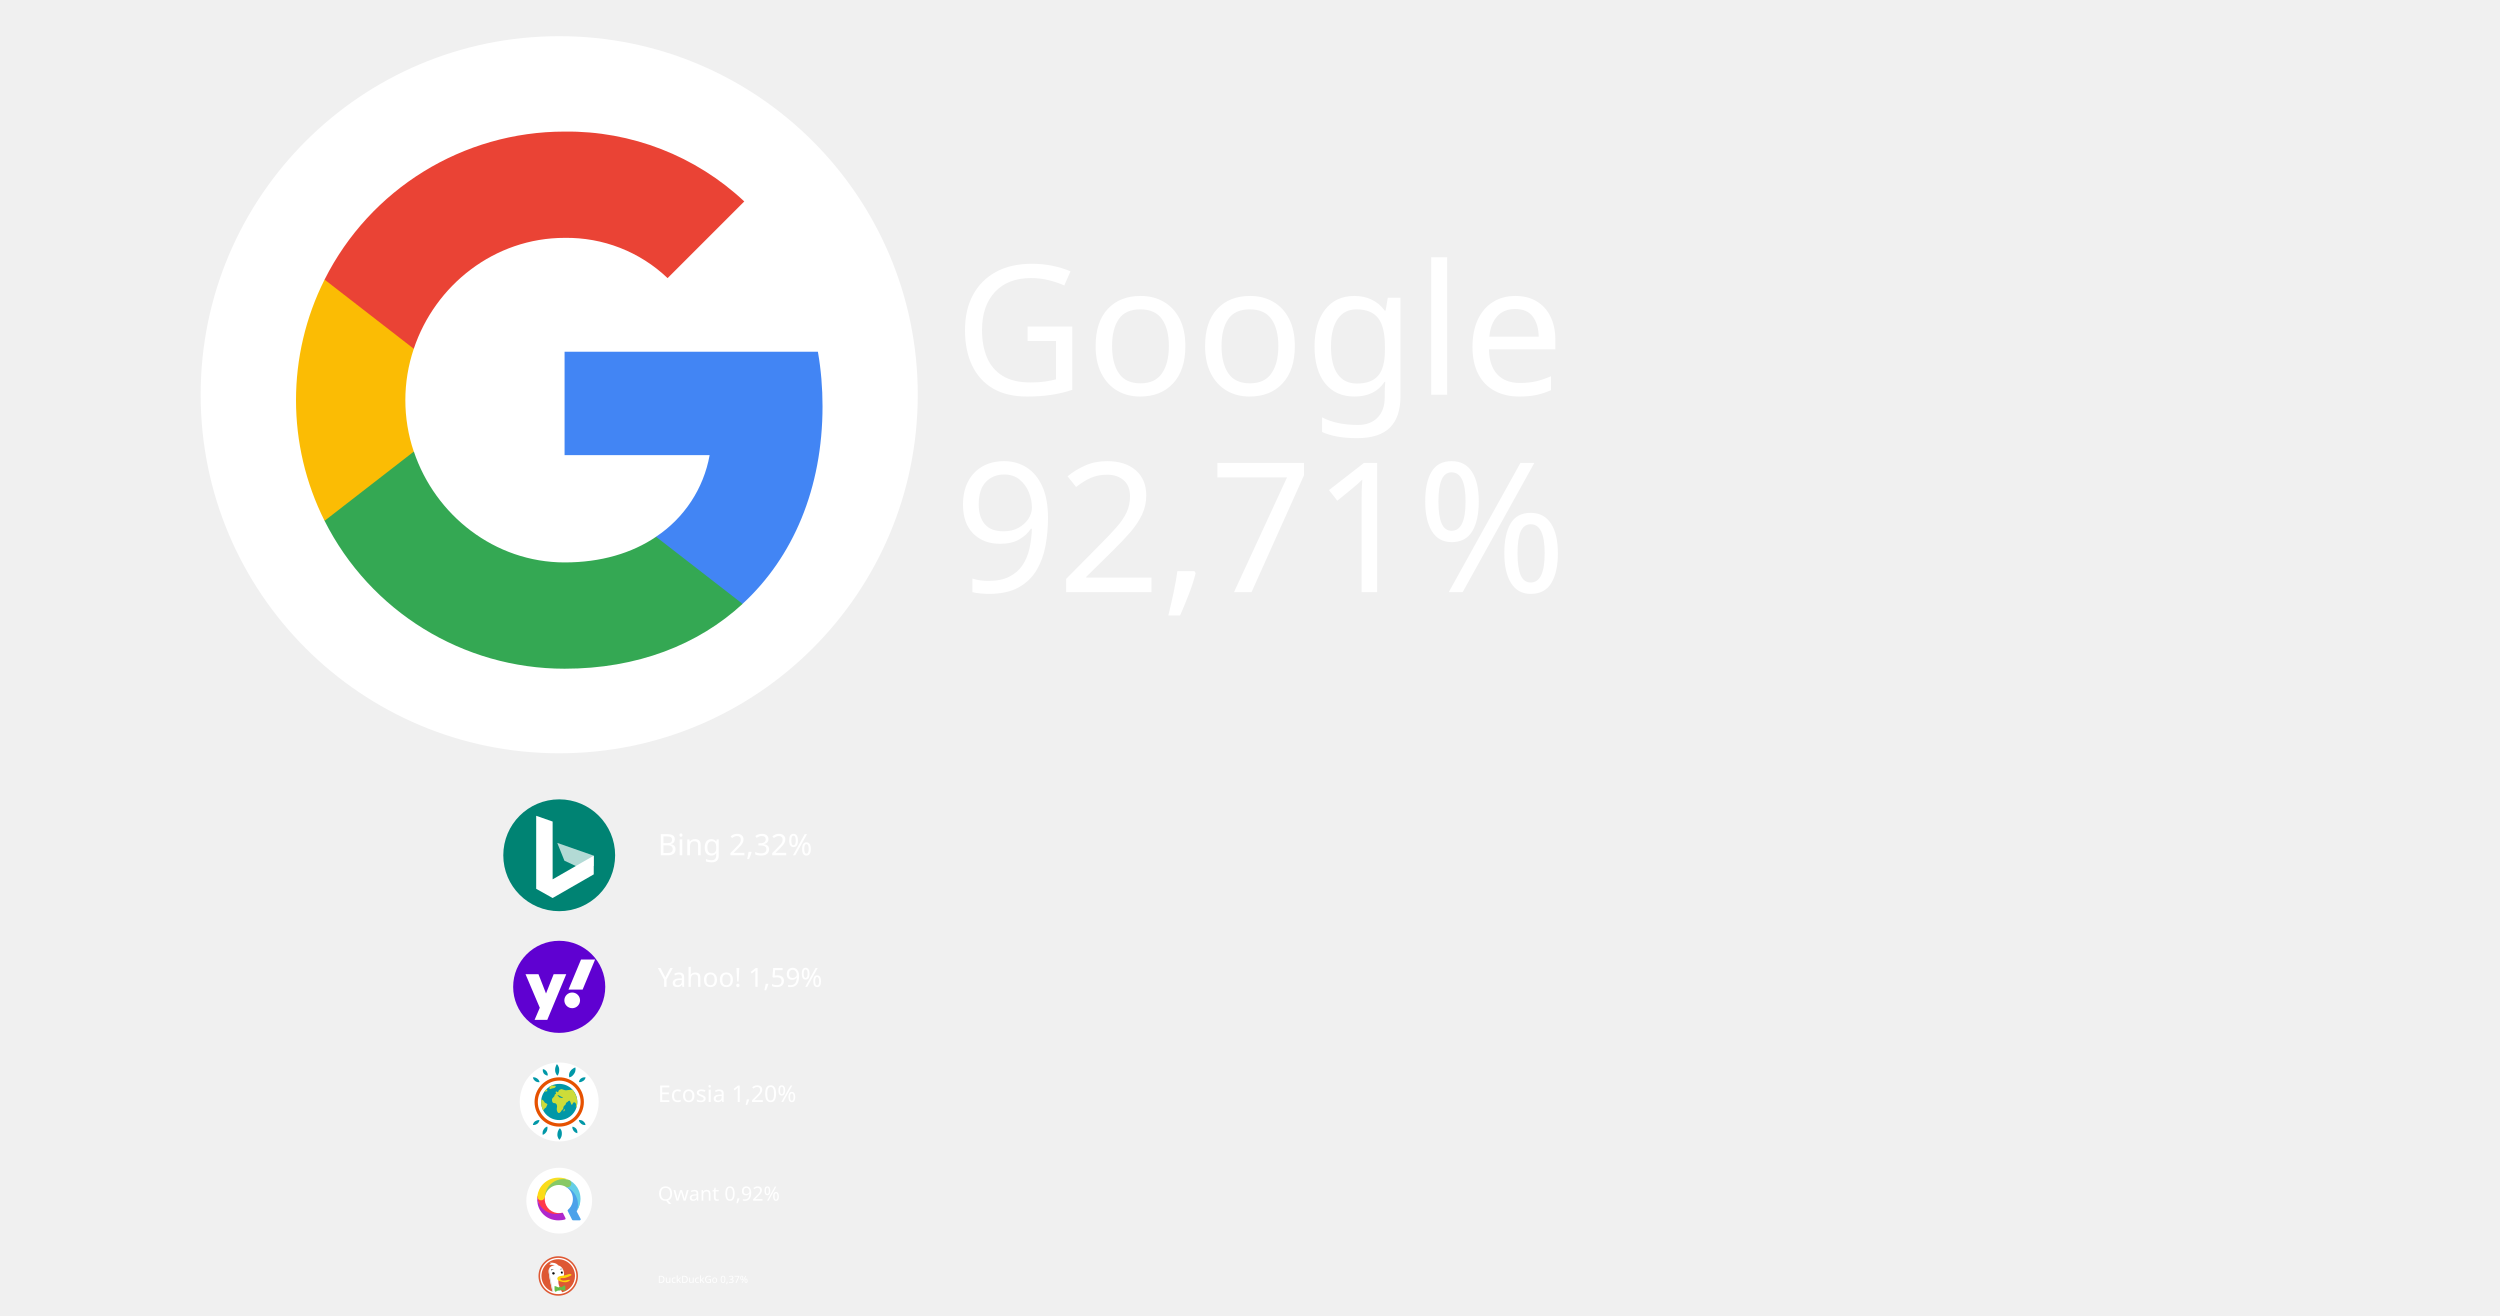
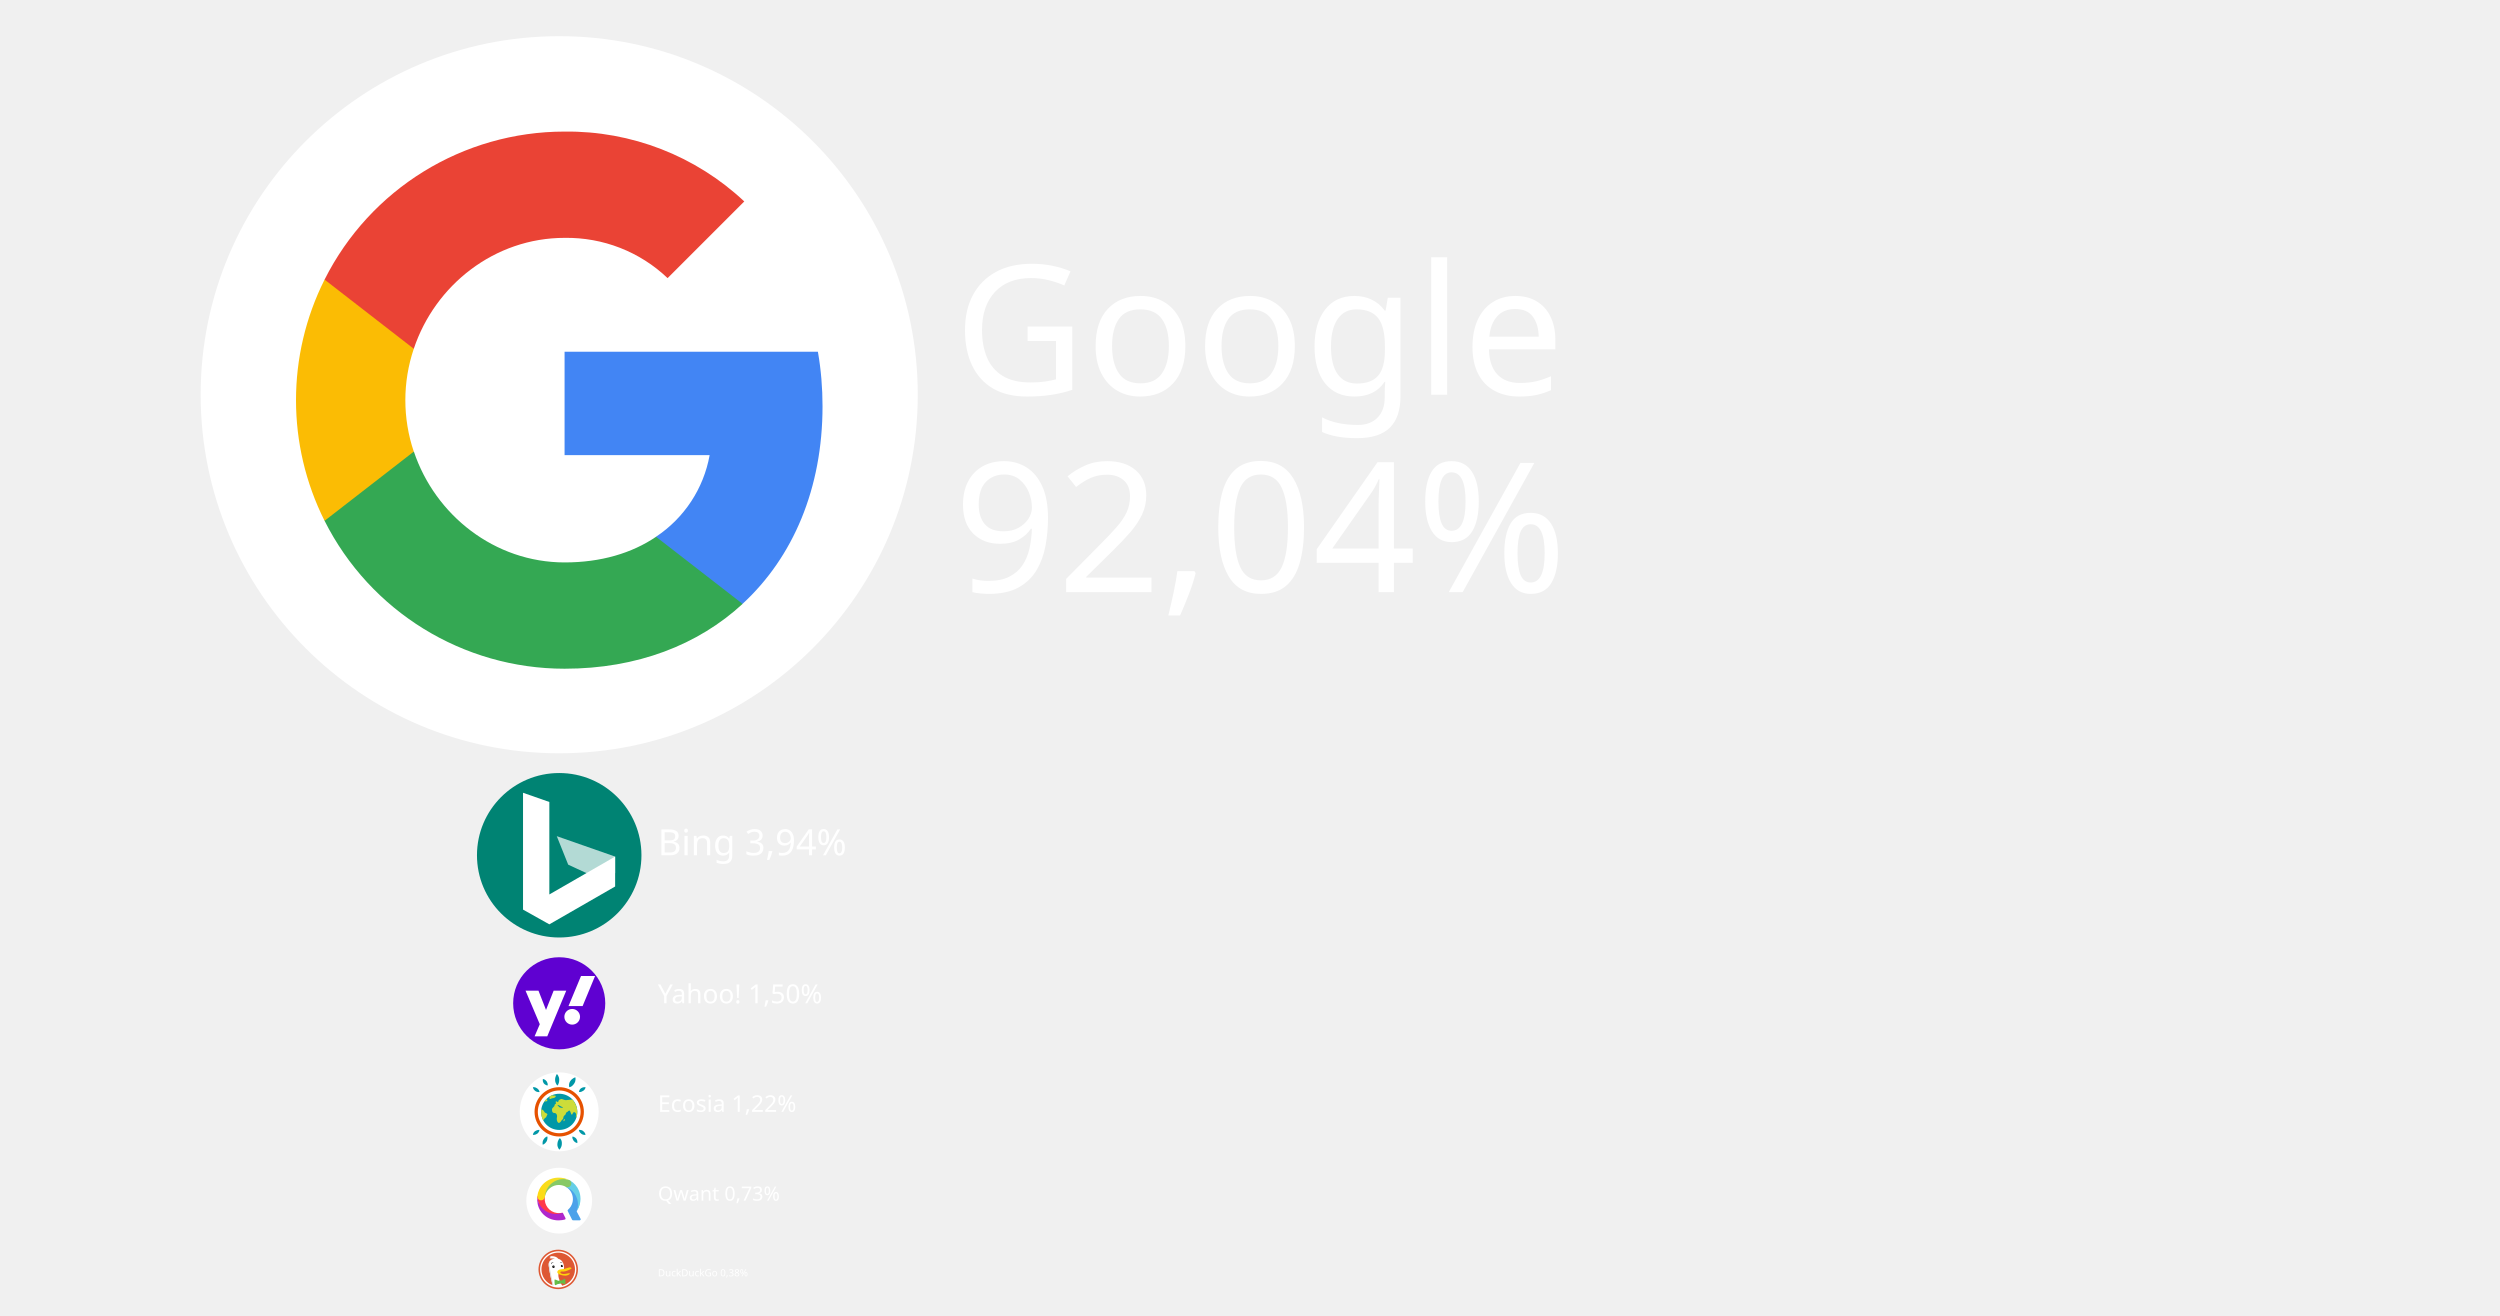
<svg xmlns="http://www.w3.org/2000/svg" width="760px" height="400px" version="1.1">
  <g>
    <g color="white" id="google" transform="translate(0,-50)">
      <circle cx="170" cy="170" r="109" fill="currentColor">
            </circle>
      <text x="290" y="170" font-family="Verdana" font-size="55" fill="white">Google</text>
-       <text x="290" y="230" font-family="Verdana" font-size="55" fill="white">92,71%</text>
+       <text x="290" y="230" font-family="Verdana" font-size="55" fill="white">92,04%</text>
      <g transform="translate(90,90) scale(.3)">
        <path fill="#4285F4" d="M533.5,278.4c0-18.5-1.5-37.1-4.7-55.3H272.1v104.8h147c-6.1,33.8-25.7,63.7-54.4,82.7v68h87.7   C503.9,431.2,533.5,361.2,533.5,278.4z" />
        <path fill="#34A853" d="M272.1,544.3c73.4,0,135.3-24.1,180.4-65.7l-87.7-68c-24.4,16.6-55.9,26-92.6,26c-71,0-131.2-47.9-152.8-112.3   H28.9v70.1C75.1,486.3,169.2,544.3,272.1,544.3z" />
        <path fill="#FBBC04" d="M119.3,324.3c-11.4-33.8-11.4-70.4,0-104.2V150H28.9c-38.6,76.9-38.6,167.5,0,244.4L119.3,324.3z" />
        <path fill="#EA4335" d="M272.1,107.7c38.8-0.6,76.3,14,104.4,40.8l0,0l77.7-77.7C405,24.6,339.7-0.8,272.1,0C169.2,0,75.1,58,28.9,150   l90.4,70.1C140.8,155.6,201.1,107.7,272.1,107.7z" />
      </g>
    </g>
    <g color="#008373" id="bing" transform="translate(0,260)">
-       <circle cx="170" cy="0" r="17" fill="currentColor" />
-       <text x="200" y="0" font-family="Verdana" font-size="9" fill="white">Bing 2,32%</text>
-       <g transform="translate(163,-12) scale(.5)">
+       <circle cx="170" cy="0" r="25" fill="currentColor" />
+       <text x="200" y="0" font-family="Verdana" font-size="11" fill="white">Bing 3,94%</text>
+       <g transform="translate(159,-19) scale(.8)">
        <path fill="white" d="M35 24.25l-22.177-7.761 4.338 10.82 6.923 3.225h10.916v-6.284z" opacity=".7" />
        <path fill="white" d="M10 38.642v-35.142l-10-3.5v44.4l10 5.6 25-14.382v-11.368z" />
      </g>
    </g>
-     <g id="yahoo" color="#5f01d1" transform="translate(0,300)">
+     <g id="yahoo" color="#5f01d1" transform="translate(0,305)">
      <circle cx="170" cy="0" r="14" fill="currentColor" />
-       <text x="200" y="0" font-family="Verdana" font-size="8" fill="white">Yahoo! 1,59%</text>
+       <text x="200" y="0" font-family="Verdana" font-size="8" fill="white">Yahoo! 1,50%</text>
      <g transform="translate(180,2) scale(0.25)" color="white">
        <path fill="currentColor" d="m -260.955,-23.352 h 15.741 l 9.166,23.45 9.285,-23.45 h 15.326 l -23.078,55.513 h -15.424 l 6.317,-14.71 z" transform="translate(180,0)" />
        <circle fill="currentColor" cx="-24.212" cy="8.425" r="9.535" />
        <path fill="currentColor" d="M -11.543,-4.614 H -28.71 L -13.474,-41.214 H 3.628 Z" />
      </g>
    </g>
-     <g id="ecosia" color="white" transform="translate(0,335)">
+     <g id="ecosia" color="white" transform="translate(0,338)">
      <circle cx="170" cy="0" r="12" fill="currentColor" />
-       <text x="200" y="0" font-family="Verdana" font-size="7" fill="white">Ecosia 1,20%</text>
+       <text x="200" y="0" font-family="Verdana" font-size="7" fill="white">Ecosia 1,22%</text>
      <g transform="translate(158,-12) scale(0.5)">
        <path d="M24 35c-6.102 0-11-4.898-11-11s4.898-11 11-11 11 4.898 11 11-4.898 11-11 11zM22.898 8S21.5 6.8 21.5 4.5c0-2.102 1.102-3.5 1.102-3.5S24 2.2 24 4.5C24 7.2 22.898 8 22.898 8zm7.204 1S29.5 7 30.8 5.2C32 3.5 33.8 3 33.8 3s.597 1.898-.7 3.8c-1.5 2.302-3 2.2-3 2.2zM36 11.898s0-1.398 1.398-2.296C38.602 8.8 40 9 40 9s0 1.3-1.398 2.2C37 12.3 36 11.897 36 11.897zM16.898 8s-1.5-.2-2.398-1.5c-.8-1.3-.398-2.5-.398-2.5s1.398.2 2.296 1.5c1 1.602.5 2.5.5 2.5zM12 12s-1.5.2-2.7-.8C8.103 10.3 8 9 8 9s1.398-.2 2.7.8C12.2 11 12 12 12 12zm12.398 28s1.403 1 1.204 3.602C25.5 45.8 24.102 47 24.102 47s-1.403-1.398-1.204-3.5c.204-2.602 1.5-3.5 1.5-3.5zm-7.597-1s.398 1.602-.602 3.2C15.301 43.601 14 44 14 44s-.5-1.7.5-3.2c1.2-1.902 2.3-1.8 2.3-1.8zM12 35s-.102 1.398-1.398 2.3C9.398 38.2 8 38 8 38s0-1.3 1.398-2.3C10.801 34.8 12 35 12 35zm20.102 4s1.5.2 2.398 1.5c.8 1.2.5 2.5.5 2.5s-1.398-.2-2.3-1.5c-1.098-1.602-.598-2.5-.598-2.5zM36 35s1.5-.3 2.7.8c1.198.9 1.3 2.2 1.3 2.2s-1.398.3-2.7-.8C35.8 36 36 35 36 35z" fill="#0097A7" />
        <path d="M38 24c0 7.73-6.27 14-14 14s-14-6.27-14-14 6.27-14 14-14 14 6.27 14 14z" fill="none" stroke-width="2" stroke-linecap="butt" stroke-linejoin="miter" stroke="#E65100" stroke-opacity="1" stroke-miterlimit="10" />
        <path d="M16.8 25.398c.098.403-.402.801-.5 1.204-.1.398-.198.699-.402.796-.199.204-.5.301-.699.5-.199.204-.8 1.204-1 1.301C13.5 27.602 13 25.9 13 24c0-.602.102-1.102.102-1.602.097 0 .699.301 1.097.602.5.3.801 1.3 1.2 1.5.402.2 1.3.602 1.402.898zM14.8 18c.598 0 .9-.5 1.098-.5.204 0 .301.102.5.102.102 0 .403-.102.403-.403 0-.3-.403-1-.403-1.097-.597.597-1.199 1.199-1.597 1.898zm3.5-3.102c0 .102-.3.403-.3.704 0 .296.2.597.5.597.5 0 .898-.5 1.602-.5.597 0 1.796-.5 1.796-1.199 0-.3-.296-.398-.597-.398s-1.301 0-1.7-.204c-.5.204-1 .5-1.5.801.098 0 .2.102.2.2zM26.603 29.5c0 .102.097.2.199.2.097 0 .199-.098.3-.2.2-.2.297-.5.297-.8v-.2c-.097-.102-.199-.102-.199-.102-.3 0-.5.5-.597.801v.301zM35 24c0 1.3-.2 2.5-.602 3.602-.097-.102-.296-.5-.296-.801 0-.2.199-.7.199-1.102 0-.398-.403-1.5-1.2-1.5-1 0-.902 1.5-1.402 1.5-.699 0-.699-2.5-1.597-2.5-.301 0-.704.5-1.102.801-.3.3-1 .3-1 1.2 0 .698-1.5.902-1.5 2.5 0 .5-.602 1.1-1 1.402-.3.296-.7 1.597-1.8 1.597-.598 0-1.2-1.199-1.2-2.398 0-.7.2-.903.2-1.602 0-.699-.302-2-1.7-2-.7 0-1.398-.398-1.398-2 0-1.5 1.597-1.5 1.597-2.898 0-.403.903-.801.903-1 0-.2-.301-.602-.301-.801 0-.2.3-.398.5-.398.199 0 .699.5.898.5.2 0 .301-.5.403-.903.097-.398 1.296-1 1.796-1s1.801.7 2.602.7c.7 0 3.2-.399 4-.399a11.338 11.338 0 0 1 2.398 4.102c0 .097.102.199.102.296.102.204.102.5.2.704 0 .199.1.296.1.5 0 .199.098.5.098.699v.398C35 23.5 35 23.7 35 24zm-8.8-2.7c0-.1-.2-.3-.5-.3-.302 0-.598-.398-1-.5-.302-.102-1.2-.7-1.5-.7-.302 0-.2 0-.2.2 0 0 .8 1 1.3 1.3.5.2.598.098.802.098.199 0 .296.204.597.204.403-.102.5-.204.5-.301z" fill="#CDDC39" />
      </g>
    </g>
    <g color="white" id="qwant" transform="translate(0,365)">
      <circle cx="170" cy="0" r="10" fill="currentColor" />
-       <text x="200" y="0" font-family="Verdana" font-size="6" fill="white">Qwant 0,92%</text>
+       <text x="200" y="0" font-family="Verdana" font-size="6" fill="white">Qwant 0,73%</text>
      <g transform="translate(159,-7) scale(0.12)">
        <defs>
          <linearGradient id="qwantJaune" x1="36.404" y1="152.436" x2="116.506" y2="152.436" gradientTransform="matrix(1, 0, 0, -1, 0, 182)" gradientUnits="userSpaceOnUse">
            <stop offset="0" stop-color="#ffda12" />
            <stop offset="1" stop-color="#efe333" />
          </linearGradient>
        </defs>
        <path d="M123.499,105.419c.505,1.045,1.009,2.596,2.091,3.208a5.005,5.005,0,0,0,2.523.324H143.759a2.566,2.566,0,0,0,2.271-3.749c-.973-1.875-1.983-3.713-2.956-5.588l-6.02-11.355a5.749,5.749,0,0,1-.757-1.658s-.216-.36.072-1.334c.288-.721,3.929-7.895,4.146-8.616,1.478-4.578,19.467-47.945-31.579-52.379a11.56,11.56,0,0,1,1.118.685,36.336,36.336,0,0,1,10.887,10.851,35.713,35.713,0,0,1,2.74,33.237,34.716,34.716,0,0,1-2.704,5.119,35.355,35.355,0,0,1-6.417,7.498,3.75,3.75,0,0,0-1.334,1.658,2.494,2.494,0,0,0,.108,1.839Z" transform="translate(-0.2 -0.78876)" fill="#4ba2ea" />
        <path d="M36.404,48.749c8.219-5.588,16.511-5.948,19.106,1.766a1.617,1.617,0,0,0-.036.397A35.63,35.63,0,0,0,86.152,90.386a35.204,35.204,0,0,0,9.733-.036c.793-.108,1.55-.252,2.343-.397a4.703,4.703,0,0,1,1.73-.144c.901,11.031-33.706,13.915-55.119-12.473-5.299-6.525-7.859-19.683-8.435-28.587" transform="translate(-0.2 -0.78876)" fill="#ff3b4a" />
        <path d="M143.29,71.064a52.197,52.197,0,0,1-3.28,8.039c-.288.541-.541,1.045-.829,1.586-.397.721-.829,1.478-1.262,2.199a13.083,13.083,0,0,0-1.55,2.559l.036-.144a22.579,22.579,0,0,0,.757-2.199,47.414,47.414,0,0,0-28.226-58.796c-.18-.108-.324-.18-.505-.288h0c1.37.721-6.489-19.07,9.841-16.511.685.36,1.37.757,2.055,1.154a51.878,51.878,0,0,1,12.473,10.454,52.399,52.399,0,0,1,9.229,15.177,55.053,55.053,0,0,1,3.677,18.962A55.08,55.08,0,0,1,143.29,71.064Z" transform="translate(-0.2 -0.78876)" fill="#65cee7" />
        <path d="M122.634,15.548a9.822,9.822,0,0,1-.685,3.569,9.656,9.656,0,0,1-8.94,6.056,9.797,9.797,0,0,1-4.578-1.154h0A36.226,36.226,0,0,0,94.011,19.55a35.036,35.036,0,0,0-18.349,3.28,34.677,34.677,0,0,0-7.715,4.939,35.883,35.883,0,0,0-5.876,6.273A36.26,36.26,0,0,0,55.691,49.146C38.135,27.661,74.184-6.947,114.631,6.067h0c.685.18,1.406.397,2.091.613.505.252,1.045.505,1.55.793h.036A9.682,9.682,0,0,1,122.634,15.548Z" transform="translate(-0.2 -0.78876)" fill="#87c966" />
        <path d="M116.506,6.572a11.06,11.06,0,0,0-1.875-.505h0a47.129,47.129,0,0,0-9.373-1.55c-.937-.072-1.875-.072-2.848-.072A46.99,46.99,0,0,0,55.691,49.146a2.828,2.828,0,0,0-.072.505h0c-.036.288-.072.577-.108.829h0a9.641,9.641,0,0,1-9.481,7.859H45.741a9.612,9.612,0,0,1-9.337-9.625c0-.433.036-.829.072-1.226h0a53.396,53.396,0,0,1,4.831-16.402A51.577,51.577,0,0,1,52.23,15.945a55.415,55.415,0,0,1,15.429-10.418A54.744,54.744,0,0,1,85.864.984a64.16,64.16,0,0,1,10.851.072A53.685,53.685,0,0,1,104.249,2.246,55.088,55.088,0,0,1,116.506,6.572Z" transform="translate(-0.2 -0.78876)" fill="url(#qwantJaune)" />
        <path d="M107.89,105.347c-.505,1.442-1.983,1.694-3.317,2.019-1.586.397-3.172.685-4.795.937-2.92.433-5.876.613-8.796.757a49.04,49.04,0,0,1-9.193-.577,61.173,61.173,0,0,1-9.481-2.163A52.006,52.006,0,0,1,52.302,94.496a51.122,51.122,0,0,1-7.859-9.517,52.862,52.862,0,0,1-7.066-16.979,61.765,61.765,0,0,1-1.009-19.106v-.144a46.624,46.624,0,0,0,43.151,43.872c1.262.108,2.523.144,3.821.144a46.827,46.827,0,0,0,16.583-2.992.917.917,0,0,1,.252.072,2.494,2.494,0,0,1,1.55,1.406c1.19,2.343,2.379,4.686,3.533,7.066.036.072.072.18.108.252.613,1.19,1.19,2.415,1.802,3.605C107.71,103.184,108.323,104.157,107.89,105.347Z" transform="translate(-0.2 -0.78876)" fill="#af27cc" />
      </g>
    </g>
-     <g id="duckDuckGo" transform="translate(0,390)">
-       <text x="200" y="0" font-family="Verdana" font-size="3" fill="white">DuckDuckGo 0,37%</text>
+     <g id="duckDuckGo" transform="translate(0,388)">
+       <text x="200" y="0" font-family="Verdana" font-size="3" fill="white">DuckDuckGo 0,38%</text>
      <g transform="translate(157,-10) scale(0.1)">
        <circle fill="#de5833" cx="127" cy="79" r="60" />
        <path fill="#ffffff" d="M177.8,57.5C175,50.9,171,45,166,40c-5.1-5.1-11-9-17.5-11.8c-6.8-2.9-14-4.3-21.5-4.3      c-7.4,0-14.7,1.5-21.5,4.3C98.9,30.9,93,34.9,88,40c-5.1,5.1-9,11-11.8,17.5c-2.9,6.8-4.3,14-4.3,21.5s1.5,14.7,4.3,21.5      c2.8,6.6,6.8,12.5,11.8,17.5c5.1,5.1,11,9,17.5,11.8c6.8,2.9,14,4.3,21.5,4.3c7.4,0,14.7-1.5,21.5-4.3C155,127,160.9,123,166,118      c5.1-5.1,9-11,11.8-17.5c2.9-6.8,4.3-14,4.3-21.5S180.7,64.3,177.8,57.5z M139,128.5c-3.2-5.4-11.6-20.5-11.6-31.7      c0-25.8,17.3-3.7,17.3-24.3c0-4.9-2.4-22.1-17.4-25.7c-3.7-4.9-12.4-9.6-26.2-7.7c0,0,2.3,0.7,4.9,2c0,0-5,0.7-5.2,4.1      c0,0,9.9-0.5,15.5,1.3C103.4,48.2,96.8,55,98,67.3c1.7,17.5,9.1,48.7,11.7,59.6C90.1,119.9,76,101.1,76,79c0-28.1,22.8-51,51-51      s51,22.8,51,51C177.9,103,161.3,123.1,139,128.5z" />
        <path id="Beak_2_" fill="#fed30a" fill-rule="evenodd" clip-rule="evenodd" d="M124.2,87.3c0-6.6,9-8.7,12.4-8.7c9.2,0,22.2-5.9,25.4-5.8c3.3,0.1,5.4,1.4,5.4,2.9      c0,2.2-18.4,10.5-25.5,9.8c-6.8-0.6-8.4,0.1-8.4,2.9c0,2.4,4.9,4.6,10.3,4.6c8.1,0,16-3.6,18.4-1.9c2.1,1.5-5.5,6.9-14.2,6.9      C139.3,98,124.2,93.9,124.2,87.3z" />
        <g>
          <path fill="2d4f8d" d="M140.2,59.3c-2.4-3.1-6.7-3.2-8.2,0.4C134.3,57.9,137.1,57.5,140.2,59.3z" />
          <path fill="2d4f8d" d="M113.5,59.4c-3.3-2-8.8-2.2-8.5,4.1C106.6,59.6,108.8,58.9,113.5,59.4z" />
          <path fill="2d4f8d" d="M138.2,65.2c-1.8,0-3.3,1.5-3.3,3.3c0,1.8,1.5,3.3,3.3,3.3s3.3-1.5,3.3-3.3C141.5,66.7,140,65.2,138.2,65.2       z M139.4,68.3c-0.5,0-1-0.4-1-1c0-0.5,0.4-1,1-1s1,0.4,1,1C140.3,67.8,139.9,68.3,139.4,68.3z" />
          <path fill="2d4f8d" d="M112.6,67c-2.1,0-3.8,1.7-3.8,3.8c0,2.1,1.7,3.8,3.8,3.8c2.1,0,3.8-1.7,3.8-3.8       C116.4,68.7,114.7,67,112.6,67z M114,70.5c-0.6,0-1.1-0.5-1.1-1.1c0-0.6,0.5-1.1,1.1-1.1s1.1,0.5,1.1,1.1       C115.1,70,114.6,70.5,114,70.5z" />
        </g>
        <g>
          <path fill="#d5d7d8" d="M104.3,50.8c-4.8,3.5-7,8.9-6.3,16.5c1.7,17.5,9.1,48.8,11.7,59.7c0.9,0.3,1.8,0.6,2.7,0.9       c-1.6-6.6-9.3-38.8-12.7-63.5C98.8,57.8,101.4,53.9,104.3,50.8z" />
          <path fill="#d5d7d8" d="M116.2,46.5c0.4,0,0.7-0.1,0.7-0.1c-5.2-2.5-13.4-2.6-15.6-2.6c-0.2,0.4-0.4,0.9-0.4,1.4       C100.8,45.3,110.5,44.7,116.2,46.5z" />
          <path fill="#d5d7d8" d="M106.8,41.1c-1.6-1.1-2.9-1.8-3.7-2.2c-0.7,0.1-1.3,0.1-2,0.2c0,0,2.3,0.7,4.9,2c0,0-0.1,0-0.2,0       C106.5,41.1,106.8,41.1,106.8,41.1z" />
        </g>
        <g>
          <path fill="#67bd47" d="M147.1,107.6c-1.7-0.4-8.3,4.3-10.8,6.1c-0.1-0.5-0.2-0.9-0.3-1.1c-0.3-1-6.7-0.4-8.2,1.2       c-4-1.9-12-5.6-12.1-3.3c-0.3,3,0,15.5,1.6,16.4c1.2,0.7,8-3,11.4-4.9c0,0,0,0,0.1,0c2.1,0.5,6,0,7.4-0.9       c0.2-0.1,0.3-0.3,0.4-0.5c3.1,1.2,9.8,3.6,11.2,3.1C149.6,123.2,149.2,108.1,147.1,107.6z" />
          <path fill="#43a347" d="M128.8,122c-2.1-0.4-1.4-2.5-1.4-7.4c0,0,0,0,0,0c-0.5,0.3-0.9,0.7-0.9,1.1c0,4.9-0.8,7.1,1.4,7.4       c2.1,0.5,6,0,7.6-0.9c0.3-0.2,0.4-0.5,0.5-1C134.5,122.1,130.8,122.5,128.8,122z" />
        </g>
      </g>
    </g>
-     <animateTransform attributeName="transform" type="translate" dur="10s" values="0,0;-300,-600;-600,-1200;-600,-1200;0,0" begin="3s" repeatCount="1" />
-     <animateTransform attributeName="transform" additive="sum" type="scale" dur="10s" values="1; 2.5; 4; 4; 1" begin="3s" repeatCount="1" />
+     <animateTransform attributeName="transform" type="translate" dur="10s" values="0,0;-300,-600;-600,-1200;-600,-1200;0,0" begin="10s" repeatCount="1" />
+     <animateTransform attributeName="transform" additive="sum" type="scale" dur="10s" values="1; 2.5; 4; 4; 1" begin="10s" repeatCount="1" />
  </g>
</svg>
